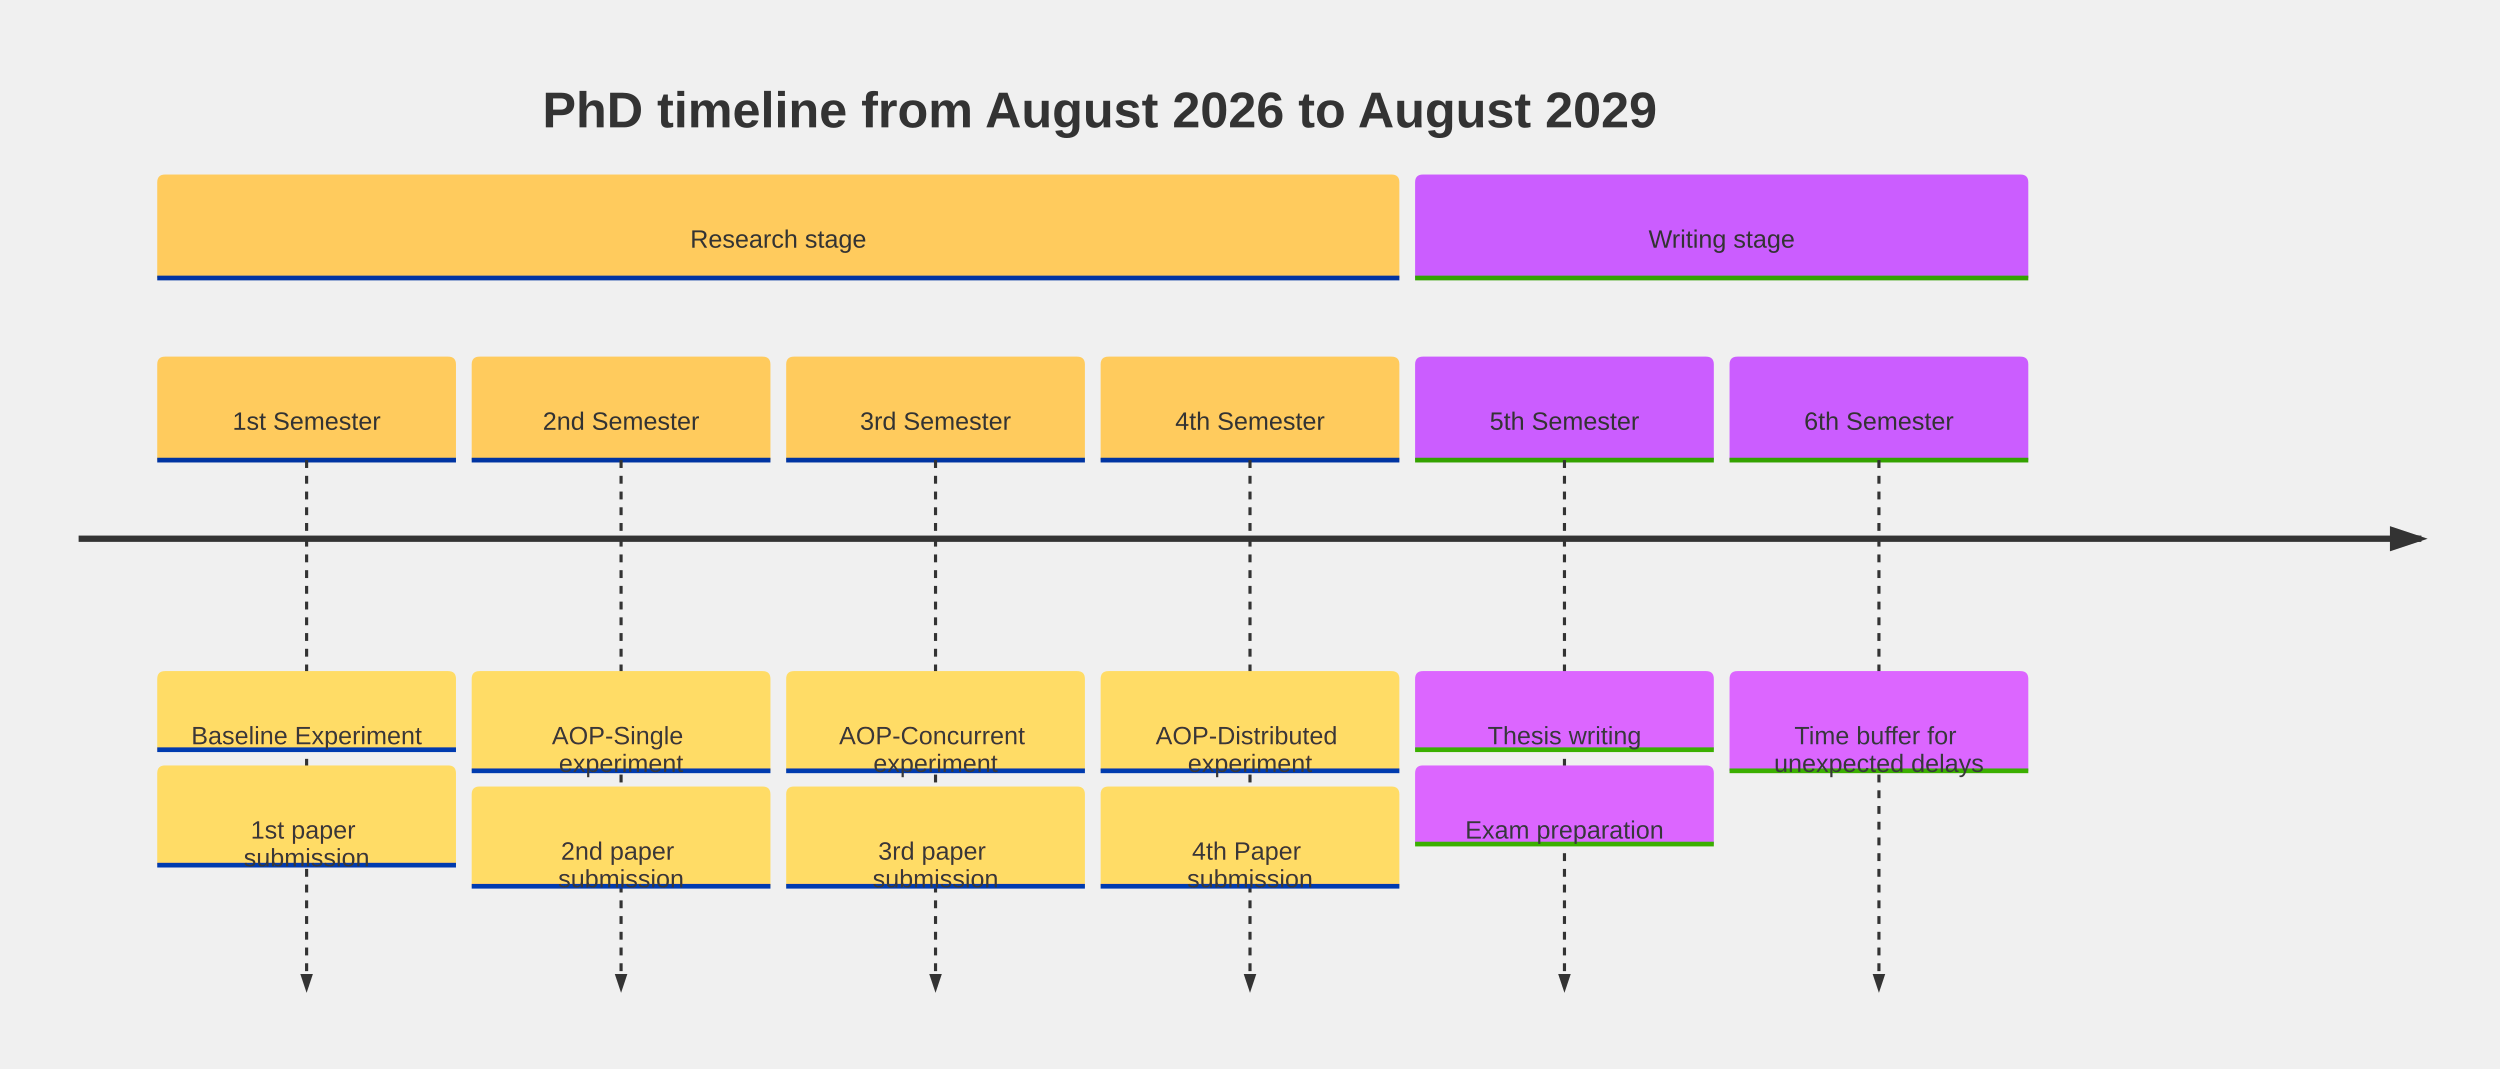
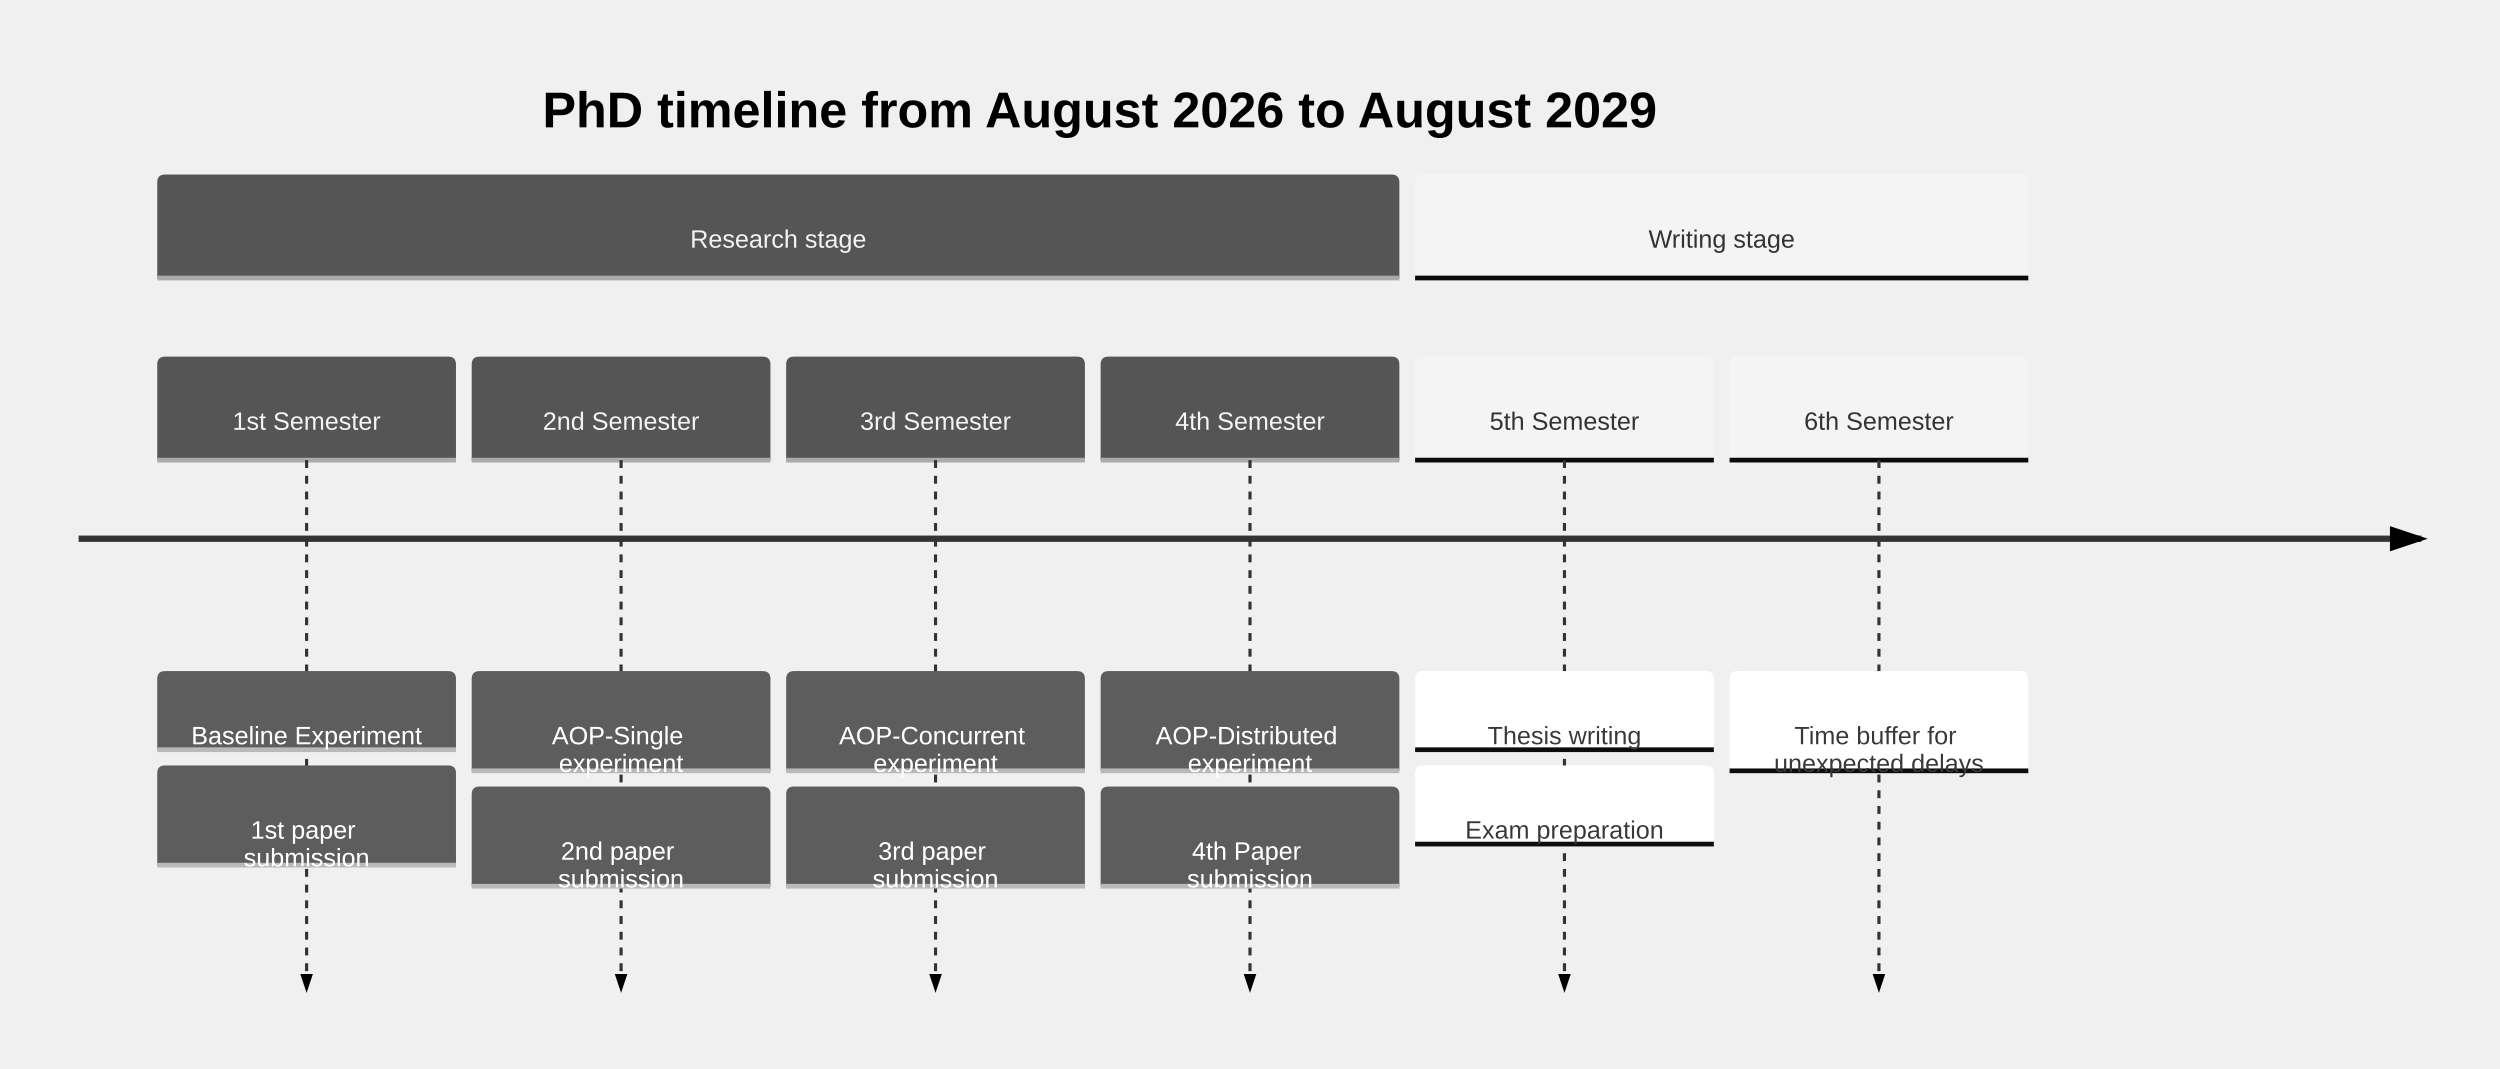
<svg xmlns="http://www.w3.org/2000/svg" id="my-svg" width="100%" style="max-width: 1590px; background-color: white;" viewBox="100 -61 1590 679.463" role="graphics-document document" aria-roledescription="timeline">
-   <style>#my-svg{font-family:"trebuchet ms",verdana,arial,sans-serif;font-size:16px;fill:#333;}@keyframes edge-animation-frame{from{stroke-dashoffset:0;}}@keyframes dash{to{stroke-dashoffset:0;}}#my-svg .edge-animation-slow{stroke-dasharray:9,5!important;stroke-dashoffset:900;animation:dash 50s linear infinite;stroke-linecap:round;}#my-svg .edge-animation-fast{stroke-dasharray:9,5!important;stroke-dashoffset:900;animation:dash 20s linear infinite;stroke-linecap:round;}#my-svg .error-icon{fill:hsl(220.588, 100%, 98.333%);}#my-svg .error-text{fill:rgb(8.5, 5.75, 0);stroke:rgb(8.5, 5.75, 0);}#my-svg .edge-thickness-normal{stroke-width:1px;}#my-svg .edge-thickness-thick{stroke-width:3.5px;}#my-svg .edge-pattern-solid{stroke-dasharray:0;}#my-svg .edge-thickness-invisible{stroke-width:0;fill:none;}#my-svg .edge-pattern-dashed{stroke-dasharray:3;}#my-svg .edge-pattern-dotted{stroke-dasharray:2;}#my-svg .marker{fill:#0b0b0b;stroke:#0b0b0b;}#my-svg .marker.cross{stroke:#0b0b0b;}#my-svg svg{font-family:"trebuchet ms",verdana,arial,sans-serif;font-size:16px;}#my-svg p{margin:0;}#my-svg .edge{stroke-width:3;}#my-svg .section--1 rect,#my-svg .section--1 path,#my-svg .section--1 circle,#my-svg .section--1 path{fill:hsl(40.588, 100%, 68.333%);}#my-svg .section--1 text{fill:#333;}#my-svg .node-icon--1{font-size:40px;color:#333;}#my-svg .section-edge--1{stroke:hsl(40.588, 100%, 68.333%);}#my-svg .edge-depth--1{stroke-width:17;}#my-svg .section--1 line{stroke:rgb(0, 52.25, 161.5);stroke-width:3;}#my-svg .lineWrapper line{stroke:#333;}#my-svg .disabled,#my-svg .disabled circle,#my-svg .disabled text{fill:lightgray;}#my-svg .disabled text{fill:#efefef;}#my-svg .section-0 rect,#my-svg .section-0 path,#my-svg .section-0 circle,#my-svg .section-0 path{fill:hsl(-79.412, 100%, 68.333%);}#my-svg .section-0 text{fill:#333;}#my-svg .node-icon-0{font-size:40px;color:#333;}#my-svg .section-edge-0{stroke:hsl(-79.412, 100%, 68.333%);}#my-svg .edge-depth-0{stroke-width:14;}#my-svg .section-0 line{stroke:rgb(52.25, 161.5, 0);stroke-width:3;}#my-svg .lineWrapper line{stroke:#333;}#my-svg .disabled,#my-svg .disabled circle,#my-svg .disabled text{fill:lightgray;}#my-svg .disabled text{fill:#efefef;}#my-svg .section-1 rect,#my-svg .section-1 path,#my-svg .section-1 circle,#my-svg .section-1 path{fill:hsl(220.588, 100%, 73.333%);}#my-svg .section-1 text{fill:#333;}#my-svg .node-icon-1{font-size:40px;color:#333;}#my-svg .section-edge-1{stroke:hsl(220.588, 100%, 73.333%);}#my-svg .edge-depth-1{stroke-width:11;}#my-svg .section-1 line{stroke:rgb(136, 92, 0);stroke-width:3;}#my-svg .lineWrapper line{stroke:#333;}#my-svg .disabled,#my-svg .disabled circle,#my-svg .disabled text{fill:lightgray;}#my-svg .disabled text{fill:#efefef;}#my-svg .section-2 rect,#my-svg .section-2 path,#my-svg .section-2 circle,#my-svg .section-2 path{fill:hsl(70.588, 100%, 68.333%);}#my-svg .section-2 text{fill:#333;}#my-svg .node-icon-2{font-size:40px;color:#333;}#my-svg .section-edge-2{stroke:hsl(70.588, 100%, 68.333%);}#my-svg .edge-depth-2{stroke-width:8;}#my-svg .section-2 line{stroke:rgb(28.5, 0, 161.5);stroke-width:3;}#my-svg .lineWrapper line{stroke:#333;}#my-svg .disabled,#my-svg .disabled circle,#my-svg .disabled text{fill:lightgray;}#my-svg .disabled text{fill:#efefef;}#my-svg .section-3 rect,#my-svg .section-3 path,#my-svg .section-3 circle,#my-svg .section-3 path{fill:hsl(100.588, 100%, 68.333%);}#my-svg .section-3 text{fill:#333;}#my-svg .node-icon-3{font-size:40px;color:#333;}#my-svg .section-edge-3{stroke:hsl(100.588, 100%, 68.333%);}#my-svg .edge-depth-3{stroke-width:5;}#my-svg .section-3 line{stroke:rgb(109.25, 0, 161.5);stroke-width:3;}#my-svg .lineWrapper line{stroke:#333;}#my-svg .disabled,#my-svg .disabled circle,#my-svg .disabled text{fill:lightgray;}#my-svg .disabled text{fill:#efefef;}#my-svg .section-4 rect,#my-svg .section-4 path,#my-svg .section-4 circle,#my-svg .section-4 path{fill:hsl(130.588, 100%, 68.333%);}#my-svg .section-4 text{fill:#333;}#my-svg .node-icon-4{font-size:40px;color:#333;}#my-svg .section-edge-4{stroke:hsl(130.588, 100%, 68.333%);}#my-svg .edge-depth-4{stroke-width:2;}#my-svg .section-4 line{stroke:rgb(161.5, 0, 133);stroke-width:3;}#my-svg .lineWrapper line{stroke:#333;}#my-svg .disabled,#my-svg .disabled circle,#my-svg .disabled text{fill:lightgray;}#my-svg .disabled text{fill:#efefef;}#my-svg .section-5 rect,#my-svg .section-5 path,#my-svg .section-5 circle,#my-svg .section-5 path{fill:hsl(160.588, 100%, 68.333%);}#my-svg .section-5 text{fill:#333;}#my-svg .node-icon-5{font-size:40px;color:#333;}#my-svg .section-edge-5{stroke:hsl(160.588, 100%, 68.333%);}#my-svg .edge-depth-5{stroke-width:-1;}#my-svg .section-5 line{stroke:rgb(161.5, 0, 52.25);stroke-width:3;}#my-svg .lineWrapper line{stroke:#333;}#my-svg .disabled,#my-svg .disabled circle,#my-svg .disabled text{fill:lightgray;}#my-svg .disabled text{fill:#efefef;}#my-svg .section-6 rect,#my-svg .section-6 path,#my-svg .section-6 circle,#my-svg .section-6 path{fill:hsl(190.588, 100%, 68.333%);}#my-svg .section-6 text{fill:#333;}#my-svg .node-icon-6{font-size:40px;color:#333;}#my-svg .section-edge-6{stroke:hsl(190.588, 100%, 68.333%);}#my-svg .edge-depth-6{stroke-width:-4;}#my-svg .section-6 line{stroke:rgb(161.5, 28.5, 0);stroke-width:3;}#my-svg .lineWrapper line{stroke:#333;}#my-svg .disabled,#my-svg .disabled circle,#my-svg .disabled text{fill:lightgray;}#my-svg .disabled text{fill:#efefef;}#my-svg .section-7 rect,#my-svg .section-7 path,#my-svg .section-7 circle,#my-svg .section-7 path{fill:hsl(250.588, 100%, 75%);}#my-svg .section-7 text{fill:#333;}#my-svg .node-icon-7{font-size:40px;color:#333;}#my-svg .section-edge-7{stroke:hsl(250.588, 100%, 75%);}#my-svg .edge-depth-7{stroke-width:-7;}#my-svg .section-7 line{stroke:rgb(105, 127.5, 0);stroke-width:3;}#my-svg .lineWrapper line{stroke:#333;}#my-svg .disabled,#my-svg .disabled circle,#my-svg .disabled text{fill:lightgray;}#my-svg .disabled text{fill:#efefef;}#my-svg .section-8 rect,#my-svg .section-8 path,#my-svg .section-8 circle,#my-svg .section-8 path{fill:hsl(310.588, 100%, 68.333%);}#my-svg .section-8 text{fill:#333;}#my-svg .node-icon-8{font-size:40px;color:#333;}#my-svg .section-edge-8{stroke:hsl(310.588, 100%, 68.333%);}#my-svg .edge-depth-8{stroke-width:-10;}#my-svg .section-8 line{stroke:rgb(0, 161.5, 28.5);stroke-width:3;}#my-svg .lineWrapper line{stroke:#333;}#my-svg .disabled,#my-svg .disabled circle,#my-svg .disabled text{fill:lightgray;}#my-svg .disabled text{fill:#efefef;}#my-svg .section-9 rect,#my-svg .section-9 path,#my-svg .section-9 circle,#my-svg .section-9 path{fill:hsl(340.588, 100%, 68.333%);}#my-svg .section-9 text{fill:#333;}#my-svg .node-icon-9{font-size:40px;color:#333;}#my-svg .section-edge-9{stroke:hsl(340.588, 100%, 68.333%);}#my-svg .edge-depth-9{stroke-width:-13;}#my-svg .section-9 line{stroke:rgb(0, 161.5, 109.25);stroke-width:3;}#my-svg .lineWrapper line{stroke:#333;}#my-svg .disabled,#my-svg .disabled circle,#my-svg .disabled text{fill:lightgray;}#my-svg .disabled text{fill:#efefef;}#my-svg .section-10 rect,#my-svg .section-10 path,#my-svg .section-10 circle,#my-svg .section-10 path{fill:hsl(10.588, 100%, 68.333%);}#my-svg .section-10 text{fill:#333;}#my-svg .node-icon-10{font-size:40px;color:#333;}#my-svg .section-edge-10{stroke:hsl(10.588, 100%, 68.333%);}#my-svg .edge-depth-10{stroke-width:-16;}#my-svg .section-10 line{stroke:rgb(0, 133, 161.5);stroke-width:3;}#my-svg .lineWrapper line{stroke:#333;}#my-svg .disabled,#my-svg .disabled circle,#my-svg .disabled text{fill:lightgray;}#my-svg .disabled text{fill:#efefef;}#my-svg .section-root rect,#my-svg .section-root path,#my-svg .section-root circle{fill:hsl(40.588, 100%, 68.333%);}#my-svg .section-root text{fill:#333;}#my-svg .icon-container{height:100%;display:flex;justify-content:center;align-items:center;}#my-svg .edge{fill:none;}#my-svg .eventWrapper{filter:brightness(120%);}#my-svg :root{--mermaid-font-family:"trebuchet ms",verdana,arial,sans-serif;}</style>
+   <style>#my-svg{font-family:"trebuchet ms",verdana,arial,sans-serif;font-size:16px;fill:#000000;}@keyframes edge-animation-frame{from{stroke-dashoffset:0;}}@keyframes dash{to{stroke-dashoffset:0;}}#my-svg .edge-animation-slow{stroke-dasharray:9,5!important;stroke-dashoffset:900;animation:dash 50s linear infinite;stroke-linecap:round;}#my-svg .edge-animation-fast{stroke-dasharray:9,5!important;stroke-dashoffset:900;animation:dash 20s linear infinite;stroke-linecap:round;}#my-svg .error-icon{fill:#552222;}#my-svg .error-text{fill:#552222;stroke:#552222;}#my-svg .edge-thickness-normal{stroke-width:1px;}#my-svg .edge-thickness-thick{stroke-width:3.5px;}#my-svg .edge-pattern-solid{stroke-dasharray:0;}#my-svg .edge-thickness-invisible{stroke-width:0;fill:none;}#my-svg .edge-pattern-dashed{stroke-dasharray:3;}#my-svg .edge-pattern-dotted{stroke-dasharray:2;}#my-svg .marker{fill:#666;stroke:#666;}#my-svg .marker.cross{stroke:#666;}#my-svg svg{font-family:"trebuchet ms",verdana,arial,sans-serif;font-size:16px;}#my-svg p{margin:0;}#my-svg .edge{stroke-width:3;}#my-svg .section--1 rect,#my-svg .section--1 path,#my-svg .section--1 circle,#my-svg .section--1 path{fill:#555;}#my-svg .section--1 text{fill:#F4F4F4;}#my-svg .node-icon--1{font-size:40px;color:#F4F4F4;}#my-svg .section-edge--1{stroke:#555;}#my-svg .edge-depth--1{stroke-width:17;}#my-svg .section--1 line{stroke:#aaaaaa;stroke-width:3;}#my-svg .lineWrapper line{stroke:#F4F4F4;}#my-svg .disabled,#my-svg .disabled circle,#my-svg .disabled text{fill:lightgray;}#my-svg .disabled text{fill:#efefef;}#my-svg .section-0 rect,#my-svg .section-0 path,#my-svg .section-0 circle,#my-svg .section-0 path{fill:#F4F4F4;}#my-svg .section-0 text{fill:#333;}#my-svg .node-icon-0{font-size:40px;color:#333;}#my-svg .section-edge-0{stroke:#F4F4F4;}#my-svg .edge-depth-0{stroke-width:14;}#my-svg .section-0 line{stroke:#0b0b0b;stroke-width:3;}#my-svg .lineWrapper line{stroke:#333;}#my-svg .disabled,#my-svg .disabled circle,#my-svg .disabled text{fill:lightgray;}#my-svg .disabled text{fill:#efefef;}#my-svg .section-1 rect,#my-svg .section-1 path,#my-svg .section-1 circle,#my-svg .section-1 path{fill:#555;}#my-svg .section-1 text{fill:#F4F4F4;}#my-svg .node-icon-1{font-size:40px;color:#F4F4F4;}#my-svg .section-edge-1{stroke:#555;}#my-svg .edge-depth-1{stroke-width:11;}#my-svg .section-1 line{stroke:#aaaaaa;stroke-width:3;}#my-svg .lineWrapper line{stroke:#F4F4F4;}#my-svg .disabled,#my-svg .disabled circle,#my-svg .disabled text{fill:lightgray;}#my-svg .disabled text{fill:#efefef;}#my-svg .section-2 rect,#my-svg .section-2 path,#my-svg .section-2 circle,#my-svg .section-2 path{fill:#BBB;}#my-svg .section-2 text{fill:#333;}#my-svg .node-icon-2{font-size:40px;color:#333;}#my-svg .section-edge-2{stroke:#BBB;}#my-svg .edge-depth-2{stroke-width:8;}#my-svg .section-2 line{stroke:#444444;stroke-width:3;}#my-svg .lineWrapper line{stroke:#333;}#my-svg .disabled,#my-svg .disabled circle,#my-svg .disabled text{fill:lightgray;}#my-svg .disabled text{fill:#efefef;}#my-svg .section-3 rect,#my-svg .section-3 path,#my-svg .section-3 circle,#my-svg .section-3 path{fill:#777;}#my-svg .section-3 text{fill:#333;}#my-svg .node-icon-3{font-size:40px;color:#333;}#my-svg .section-edge-3{stroke:#777;}#my-svg .edge-depth-3{stroke-width:5;}#my-svg .section-3 line{stroke:#888888;stroke-width:3;}#my-svg .lineWrapper line{stroke:#333;}#my-svg .disabled,#my-svg .disabled circle,#my-svg .disabled text{fill:lightgray;}#my-svg .disabled text{fill:#efefef;}#my-svg .section-4 rect,#my-svg .section-4 path,#my-svg .section-4 circle,#my-svg .section-4 path{fill:#999;}#my-svg .section-4 text{fill:#333;}#my-svg .node-icon-4{font-size:40px;color:#333;}#my-svg .section-edge-4{stroke:#999;}#my-svg .edge-depth-4{stroke-width:2;}#my-svg .section-4 line{stroke:#666666;stroke-width:3;}#my-svg .lineWrapper line{stroke:#333;}#my-svg .disabled,#my-svg .disabled circle,#my-svg .disabled text{fill:lightgray;}#my-svg .disabled text{fill:#efefef;}#my-svg .section-5 rect,#my-svg .section-5 path,#my-svg .section-5 circle,#my-svg .section-5 path{fill:#DDD;}#my-svg .section-5 text{fill:#333;}#my-svg .node-icon-5{font-size:40px;color:#333;}#my-svg .section-edge-5{stroke:#DDD;}#my-svg .edge-depth-5{stroke-width:-1;}#my-svg .section-5 line{stroke:#222222;stroke-width:3;}#my-svg .lineWrapper line{stroke:#333;}#my-svg .disabled,#my-svg .disabled circle,#my-svg .disabled text{fill:lightgray;}#my-svg .disabled text{fill:#efefef;}#my-svg .section-6 rect,#my-svg .section-6 path,#my-svg .section-6 circle,#my-svg .section-6 path{fill:#FFF;}#my-svg .section-6 text{fill:#333;}#my-svg .node-icon-6{font-size:40px;color:#333;}#my-svg .section-edge-6{stroke:#FFF;}#my-svg .edge-depth-6{stroke-width:-4;}#my-svg .section-6 line{stroke:#000000;stroke-width:3;}#my-svg .lineWrapper line{stroke:#333;}#my-svg .disabled,#my-svg .disabled circle,#my-svg .disabled text{fill:lightgray;}#my-svg .disabled text{fill:#efefef;}#my-svg .section-7 rect,#my-svg .section-7 path,#my-svg .section-7 circle,#my-svg .section-7 path{fill:#DDD;}#my-svg .section-7 text{fill:#333;}#my-svg .node-icon-7{font-size:40px;color:#333;}#my-svg .section-edge-7{stroke:#DDD;}#my-svg .edge-depth-7{stroke-width:-7;}#my-svg .section-7 line{stroke:#222222;stroke-width:3;}#my-svg .lineWrapper line{stroke:#333;}#my-svg .disabled,#my-svg .disabled circle,#my-svg .disabled text{fill:lightgray;}#my-svg .disabled text{fill:#efefef;}#my-svg .section-8 rect,#my-svg .section-8 path,#my-svg .section-8 circle,#my-svg .section-8 path{fill:#BBB;}#my-svg .section-8 text{fill:#333;}#my-svg .node-icon-8{font-size:40px;color:#333;}#my-svg .section-edge-8{stroke:#BBB;}#my-svg .edge-depth-8{stroke-width:-10;}#my-svg .section-8 line{stroke:#444444;stroke-width:3;}#my-svg .lineWrapper line{stroke:#333;}#my-svg .disabled,#my-svg .disabled circle,#my-svg .disabled text{fill:lightgray;}#my-svg .disabled text{fill:#efefef;}#my-svg .section-9 rect,#my-svg .section-9 path,#my-svg .section-9 circle,#my-svg .section-9 path{fill:#999;}#my-svg .section-9 text{fill:#333;}#my-svg .node-icon-9{font-size:40px;color:#333;}#my-svg .section-edge-9{stroke:#999;}#my-svg .edge-depth-9{stroke-width:-13;}#my-svg .section-9 line{stroke:#666666;stroke-width:3;}#my-svg .lineWrapper line{stroke:#333;}#my-svg .disabled,#my-svg .disabled circle,#my-svg .disabled text{fill:lightgray;}#my-svg .disabled text{fill:#efefef;}#my-svg .section-10 rect,#my-svg .section-10 path,#my-svg .section-10 circle,#my-svg .section-10 path{fill:#777;}#my-svg .section-10 text{fill:#333;}#my-svg .node-icon-10{font-size:40px;color:#333;}#my-svg .section-edge-10{stroke:#777;}#my-svg .edge-depth-10{stroke-width:-16;}#my-svg .section-10 line{stroke:#888888;stroke-width:3;}#my-svg .lineWrapper line{stroke:#333;}#my-svg .disabled,#my-svg .disabled circle,#my-svg .disabled text{fill:lightgray;}#my-svg .disabled text{fill:#efefef;}#my-svg .section-root rect,#my-svg .section-root path,#my-svg .section-root circle{fill:hsl(0, 0%, 70.686%);}#my-svg .section-root text{fill:#333;}#my-svg .icon-container{height:100%;display:flex;justify-content:center;align-items:center;}#my-svg .edge{fill:none;}#my-svg .eventWrapper{filter:brightness(120%);}#my-svg :root{--mermaid-font-family:"trebuchet ms",verdana,arial,sans-serif;}</style>
  <g />
  <g />
  <defs>
    <marker id="arrowhead" refX="5" refY="2" markerWidth="6" markerHeight="4" orient="auto">
      <path d="M 0,0 V 4 L6,2 Z" />
    </marker>
  </defs>
  <g transform="translate(200, 50)">
    <g class="timeline-node section--1">
      <g>
        <path id="node-undefined" class="node-bkg node-undefined" d="M0 60.816 v-55.816 q0,-5 5,-5 h780 q5,0 5,5 v60.816 H0 Z" />
        <line class="node-line--1" x1="0" y1="65.816" x2="790" y2="65.816" />
      </g>
      <g transform="translate(395, 10)">
        <text dy="1em" alignment-baseline="middle" dominant-baseline="middle" text-anchor="middle">
          <tspan x="0" dy="1em">Research   stage</tspan>
        </text>
      </g>
    </g>
  </g>
  <g class="taskWrapper" transform="translate(200, 165.8156)">
    <g class="timeline-node section--1">
      <g>
        <path id="node-undefined" class="node-bkg node-undefined" d="M0 60.816 v-55.816 q0,-5 5,-5 h180 q5,0 5,5 v60.816 H0 Z" />
        <line class="node-line--1" x1="0" y1="65.816" x2="190" y2="65.816" />
      </g>
      <g transform="translate(95, 10)">
        <text dy="1em" alignment-baseline="middle" dominant-baseline="middle" text-anchor="middle">
          <tspan x="0" dy="1em">1st   Semester</tspan>
        </text>
      </g>
    </g>
  </g>
  <g class="lineWrapper">
    <line x1="295" y1="231.631" x2="295" y2="568.462" stroke-width="2" stroke="black" marker-end="url(#arrowhead)" stroke-dasharray="5,5" />
  </g>
  <g class="eventWrapper" transform="translate(200, 365.8156)">
    <g class="timeline-node section--1">
      <g>
        <path id="node-undefined" class="node-bkg node-undefined" d="M0 45 v-40 q0,-5 5,-5 h180 q5,0 5,5 v45 H0 Z" />
        <line class="node-line--1" x1="0" y1="50" x2="190" y2="50" />
      </g>
      <g transform="translate(95, 10)">
        <text dy="1em" alignment-baseline="middle" dominant-baseline="middle" text-anchor="middle">
          <tspan x="0" dy="1em">Baseline   Experiment</tspan>
        </text>
      </g>
    </g>
  </g>
  <g class="eventWrapper" transform="translate(200, 425.8156)">
    <g class="timeline-node section--1">
      <g>
        <path id="node-undefined" class="node-bkg node-undefined" d="M0 58.416 v-53.416 q0,-5 5,-5 h180 q5,0 5,5 v58.416 H0 Z" />
        <line class="node-line--1" x1="0" y1="63.416" x2="190" y2="63.416" />
      </g>
      <g transform="translate(95, 10)">
        <text dy="1em" alignment-baseline="middle" dominant-baseline="middle" text-anchor="middle">
          <tspan x="0" dy="1em">1st   paper</tspan>
          <tspan x="0" dy="1.1em">submission</tspan>
        </text>
      </g>
    </g>
  </g>
  <g class="taskWrapper" transform="translate(400, 165.8156)">
    <g class="timeline-node section--1">
      <g>
        <path id="node-undefined" class="node-bkg node-undefined" d="M0 60.816 v-55.816 q0,-5 5,-5 h180 q5,0 5,5 v60.816 H0 Z" />
        <line class="node-line--1" x1="0" y1="65.816" x2="190" y2="65.816" />
      </g>
      <g transform="translate(95, 10)">
        <text dy="1em" alignment-baseline="middle" dominant-baseline="middle" text-anchor="middle">
          <tspan x="0" dy="1em">2nd   Semester</tspan>
        </text>
      </g>
    </g>
  </g>
  <g class="lineWrapper">
    <line x1="495" y1="231.631" x2="495" y2="568.462" stroke-width="2" stroke="black" marker-end="url(#arrowhead)" stroke-dasharray="5,5" />
  </g>
  <g class="eventWrapper" transform="translate(400, 365.8156)">
    <g class="timeline-node section--1">
      <g>
        <path id="node-undefined" class="node-bkg node-undefined" d="M0 58.416 v-53.416 q0,-5 5,-5 h180 q5,0 5,5 v58.416 H0 Z" />
        <line class="node-line--1" x1="0" y1="63.416" x2="190" y2="63.416" />
      </g>
      <g transform="translate(95, 10)">
        <text dy="1em" alignment-baseline="middle" dominant-baseline="middle" text-anchor="middle">
          <tspan x="0" dy="1em">AOP-Single</tspan>
          <tspan x="0" dy="1.1em">experiment</tspan>
        </text>
      </g>
    </g>
  </g>
  <g class="eventWrapper" transform="translate(400, 439.2312)">
    <g class="timeline-node section--1">
      <g>
        <path id="node-undefined" class="node-bkg node-undefined" d="M0 58.416 v-53.416 q0,-5 5,-5 h180 q5,0 5,5 v58.416 H0 Z" />
        <line class="node-line--1" x1="0" y1="63.416" x2="190" y2="63.416" />
      </g>
      <g transform="translate(95, 10)">
        <text dy="1em" alignment-baseline="middle" dominant-baseline="middle" text-anchor="middle">
          <tspan x="0" dy="1em">2nd   paper</tspan>
          <tspan x="0" dy="1.1em">submission</tspan>
        </text>
      </g>
    </g>
  </g>
  <g class="taskWrapper" transform="translate(600, 165.8156)">
    <g class="timeline-node section--1">
      <g>
        <path id="node-undefined" class="node-bkg node-undefined" d="M0 60.816 v-55.816 q0,-5 5,-5 h180 q5,0 5,5 v60.816 H0 Z" />
        <line class="node-line--1" x1="0" y1="65.816" x2="190" y2="65.816" />
      </g>
      <g transform="translate(95, 10)">
        <text dy="1em" alignment-baseline="middle" dominant-baseline="middle" text-anchor="middle">
          <tspan x="0" dy="1em">3rd   Semester</tspan>
        </text>
      </g>
    </g>
  </g>
  <g class="lineWrapper">
    <line x1="695" y1="231.631" x2="695" y2="568.462" stroke-width="2" stroke="black" marker-end="url(#arrowhead)" stroke-dasharray="5,5" />
  </g>
  <g class="eventWrapper" transform="translate(600, 365.8156)">
    <g class="timeline-node section--1">
      <g>
        <path id="node-undefined" class="node-bkg node-undefined" d="M0 58.416 v-53.416 q0,-5 5,-5 h180 q5,0 5,5 v58.416 H0 Z" />
        <line class="node-line--1" x1="0" y1="63.416" x2="190" y2="63.416" />
      </g>
      <g transform="translate(95, 10)">
        <text dy="1em" alignment-baseline="middle" dominant-baseline="middle" text-anchor="middle">
          <tspan x="0" dy="1em">AOP-Concurrent</tspan>
          <tspan x="0" dy="1.1em">experiment</tspan>
        </text>
      </g>
    </g>
  </g>
  <g class="eventWrapper" transform="translate(600, 439.2312)">
    <g class="timeline-node section--1">
      <g>
        <path id="node-undefined" class="node-bkg node-undefined" d="M0 58.416 v-53.416 q0,-5 5,-5 h180 q5,0 5,5 v58.416 H0 Z" />
        <line class="node-line--1" x1="0" y1="63.416" x2="190" y2="63.416" />
      </g>
      <g transform="translate(95, 10)">
        <text dy="1em" alignment-baseline="middle" dominant-baseline="middle" text-anchor="middle">
          <tspan x="0" dy="1em">3rd   paper</tspan>
          <tspan x="0" dy="1.1em">submission</tspan>
        </text>
      </g>
    </g>
  </g>
  <g class="taskWrapper" transform="translate(800, 165.8156)">
    <g class="timeline-node section--1">
      <g>
        <path id="node-undefined" class="node-bkg node-undefined" d="M0 60.816 v-55.816 q0,-5 5,-5 h180 q5,0 5,5 v60.816 H0 Z" />
        <line class="node-line--1" x1="0" y1="65.816" x2="190" y2="65.816" />
      </g>
      <g transform="translate(95, 10)">
        <text dy="1em" alignment-baseline="middle" dominant-baseline="middle" text-anchor="middle">
          <tspan x="0" dy="1em">4th   Semester</tspan>
        </text>
      </g>
    </g>
  </g>
  <g class="lineWrapper">
    <line x1="895" y1="231.631" x2="895" y2="568.462" stroke-width="2" stroke="black" marker-end="url(#arrowhead)" stroke-dasharray="5,5" />
  </g>
  <g class="eventWrapper" transform="translate(800, 365.8156)">
    <g class="timeline-node section--1">
      <g>
        <path id="node-undefined" class="node-bkg node-undefined" d="M0 58.416 v-53.416 q0,-5 5,-5 h180 q5,0 5,5 v58.416 H0 Z" />
        <line class="node-line--1" x1="0" y1="63.416" x2="190" y2="63.416" />
      </g>
      <g transform="translate(95, 10)">
        <text dy="1em" alignment-baseline="middle" dominant-baseline="middle" text-anchor="middle">
          <tspan x="0" dy="1em">AOP-Distributed</tspan>
          <tspan x="0" dy="1.1em">experiment</tspan>
        </text>
      </g>
    </g>
  </g>
  <g class="eventWrapper" transform="translate(800, 439.2312)">
    <g class="timeline-node section--1">
      <g>
        <path id="node-undefined" class="node-bkg node-undefined" d="M0 58.416 v-53.416 q0,-5 5,-5 h180 q5,0 5,5 v58.416 H0 Z" />
        <line class="node-line--1" x1="0" y1="63.416" x2="190" y2="63.416" />
      </g>
      <g transform="translate(95, 10)">
        <text dy="1em" alignment-baseline="middle" dominant-baseline="middle" text-anchor="middle">
          <tspan x="0" dy="1em">4th   Paper</tspan>
          <tspan x="0" dy="1.1em">submission</tspan>
        </text>
      </g>
    </g>
  </g>
  <g transform="translate(1000, 50)">
    <g class="timeline-node section-0">
      <g>
        <path id="node-undefined" class="node-bkg node-undefined" d="M0 60.816 v-55.816 q0,-5 5,-5 h380 q5,0 5,5 v60.816 H0 Z" />
        <line class="node-line-0" x1="0" y1="65.816" x2="390" y2="65.816" />
      </g>
      <g transform="translate(195, 10)">
        <text dy="1em" alignment-baseline="middle" dominant-baseline="middle" text-anchor="middle">
          <tspan x="0" dy="1em">Writing   stage</tspan>
        </text>
      </g>
    </g>
  </g>
  <g class="taskWrapper" transform="translate(1000, 165.8156)">
    <g class="timeline-node section-0">
      <g>
        <path id="node-undefined" class="node-bkg node-undefined" d="M0 60.816 v-55.816 q0,-5 5,-5 h180 q5,0 5,5 v60.816 H0 Z" />
        <line class="node-line-0" x1="0" y1="65.816" x2="190" y2="65.816" />
      </g>
      <g transform="translate(95, 10)">
        <text dy="1em" alignment-baseline="middle" dominant-baseline="middle" text-anchor="middle">
          <tspan x="0" dy="1em">5th   Semester</tspan>
        </text>
      </g>
    </g>
  </g>
  <g class="lineWrapper">
    <line x1="1095" y1="231.631" x2="1095" y2="568.462" stroke-width="2" stroke="black" marker-end="url(#arrowhead)" stroke-dasharray="5,5" />
  </g>
  <g class="eventWrapper" transform="translate(1000, 365.8156)">
    <g class="timeline-node section-0">
      <g>
        <path id="node-undefined" class="node-bkg node-undefined" d="M0 45 v-40 q0,-5 5,-5 h180 q5,0 5,5 v45 H0 Z" />
        <line class="node-line-0" x1="0" y1="50" x2="190" y2="50" />
      </g>
      <g transform="translate(95, 10)">
        <text dy="1em" alignment-baseline="middle" dominant-baseline="middle" text-anchor="middle">
          <tspan x="0" dy="1em">Thesis   writing</tspan>
        </text>
      </g>
    </g>
  </g>
  <g class="eventWrapper" transform="translate(1000, 425.8156)">
    <g class="timeline-node section-0">
      <g>
        <path id="node-undefined" class="node-bkg node-undefined" d="M0 45 v-40 q0,-5 5,-5 h180 q5,0 5,5 v45 H0 Z" />
        <line class="node-line-0" x1="0" y1="50" x2="190" y2="50" />
      </g>
      <g transform="translate(95, 10)">
        <text dy="1em" alignment-baseline="middle" dominant-baseline="middle" text-anchor="middle">
          <tspan x="0" dy="1em">Exam   preparation</tspan>
        </text>
      </g>
    </g>
  </g>
  <g class="taskWrapper" transform="translate(1200, 165.8156)">
    <g class="timeline-node section-0">
      <g>
        <path id="node-undefined" class="node-bkg node-undefined" d="M0 60.816 v-55.816 q0,-5 5,-5 h180 q5,0 5,5 v60.816 H0 Z" />
        <line class="node-line-0" x1="0" y1="65.816" x2="190" y2="65.816" />
      </g>
      <g transform="translate(95, 10)">
        <text dy="1em" alignment-baseline="middle" dominant-baseline="middle" text-anchor="middle">
          <tspan x="0" dy="1em">6th   Semester</tspan>
        </text>
      </g>
    </g>
  </g>
  <g class="lineWrapper">
    <line x1="1295" y1="231.631" x2="1295" y2="568.462" stroke-width="2" stroke="black" marker-end="url(#arrowhead)" stroke-dasharray="5,5" />
  </g>
  <g class="eventWrapper" transform="translate(1200, 365.8156)">
    <g class="timeline-node section-0">
      <g>
        <path id="node-undefined" class="node-bkg node-undefined" d="M0 58.416 v-53.416 q0,-5 5,-5 h180 q5,0 5,5 v58.416 H0 Z" />
        <line class="node-line-0" x1="0" y1="63.416" x2="190" y2="63.416" />
      </g>
      <g transform="translate(95, 10)">
        <text dy="1em" alignment-baseline="middle" dominant-baseline="middle" text-anchor="middle">
          <tspan x="0" dy="1em">Time   buffer   for</tspan>
          <tspan x="0" dy="1.1em">unexpected   delays</tspan>
        </text>
      </g>
    </g>
  </g>
  <text x="445" font-size="4ex" font-weight="bold" y="20">PhD timeline from August 2026 to August 2029</text>
  <g class="lineWrapper">
    <line x1="150" y1="281.631" x2="1640" y2="281.631" stroke-width="4" stroke="black" marker-end="url(#arrowhead)" />
  </g>
</svg>
